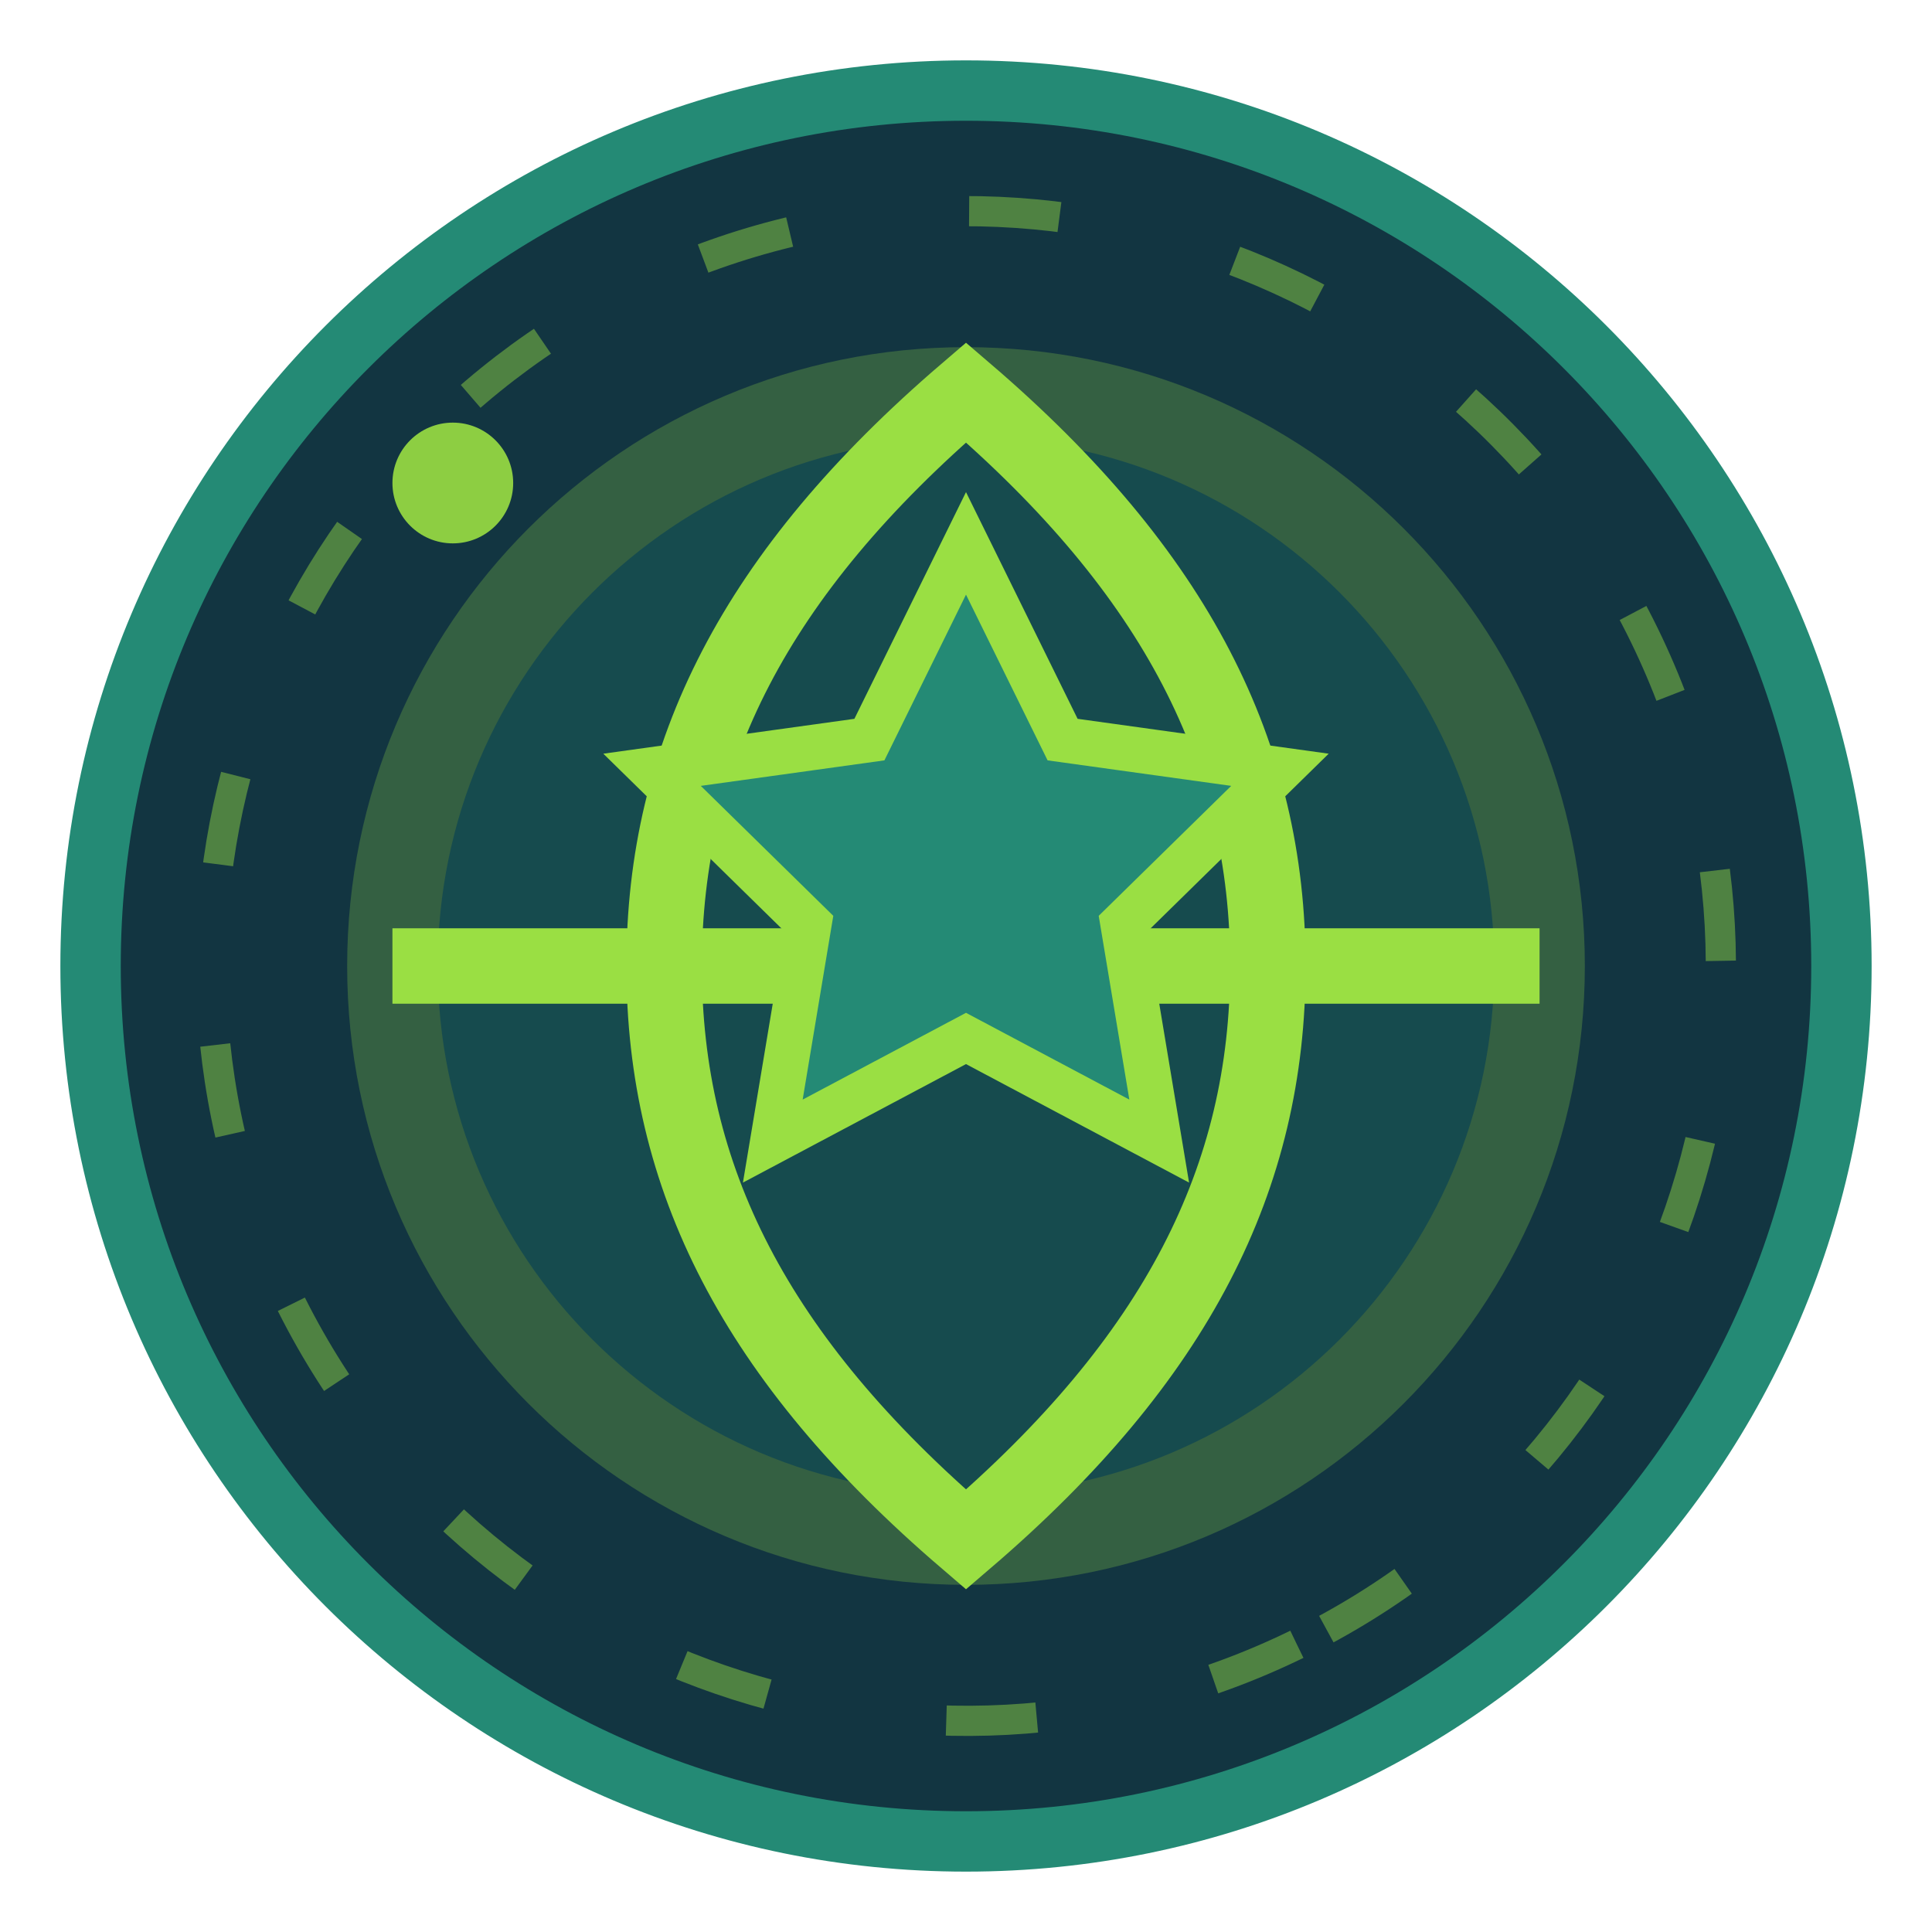
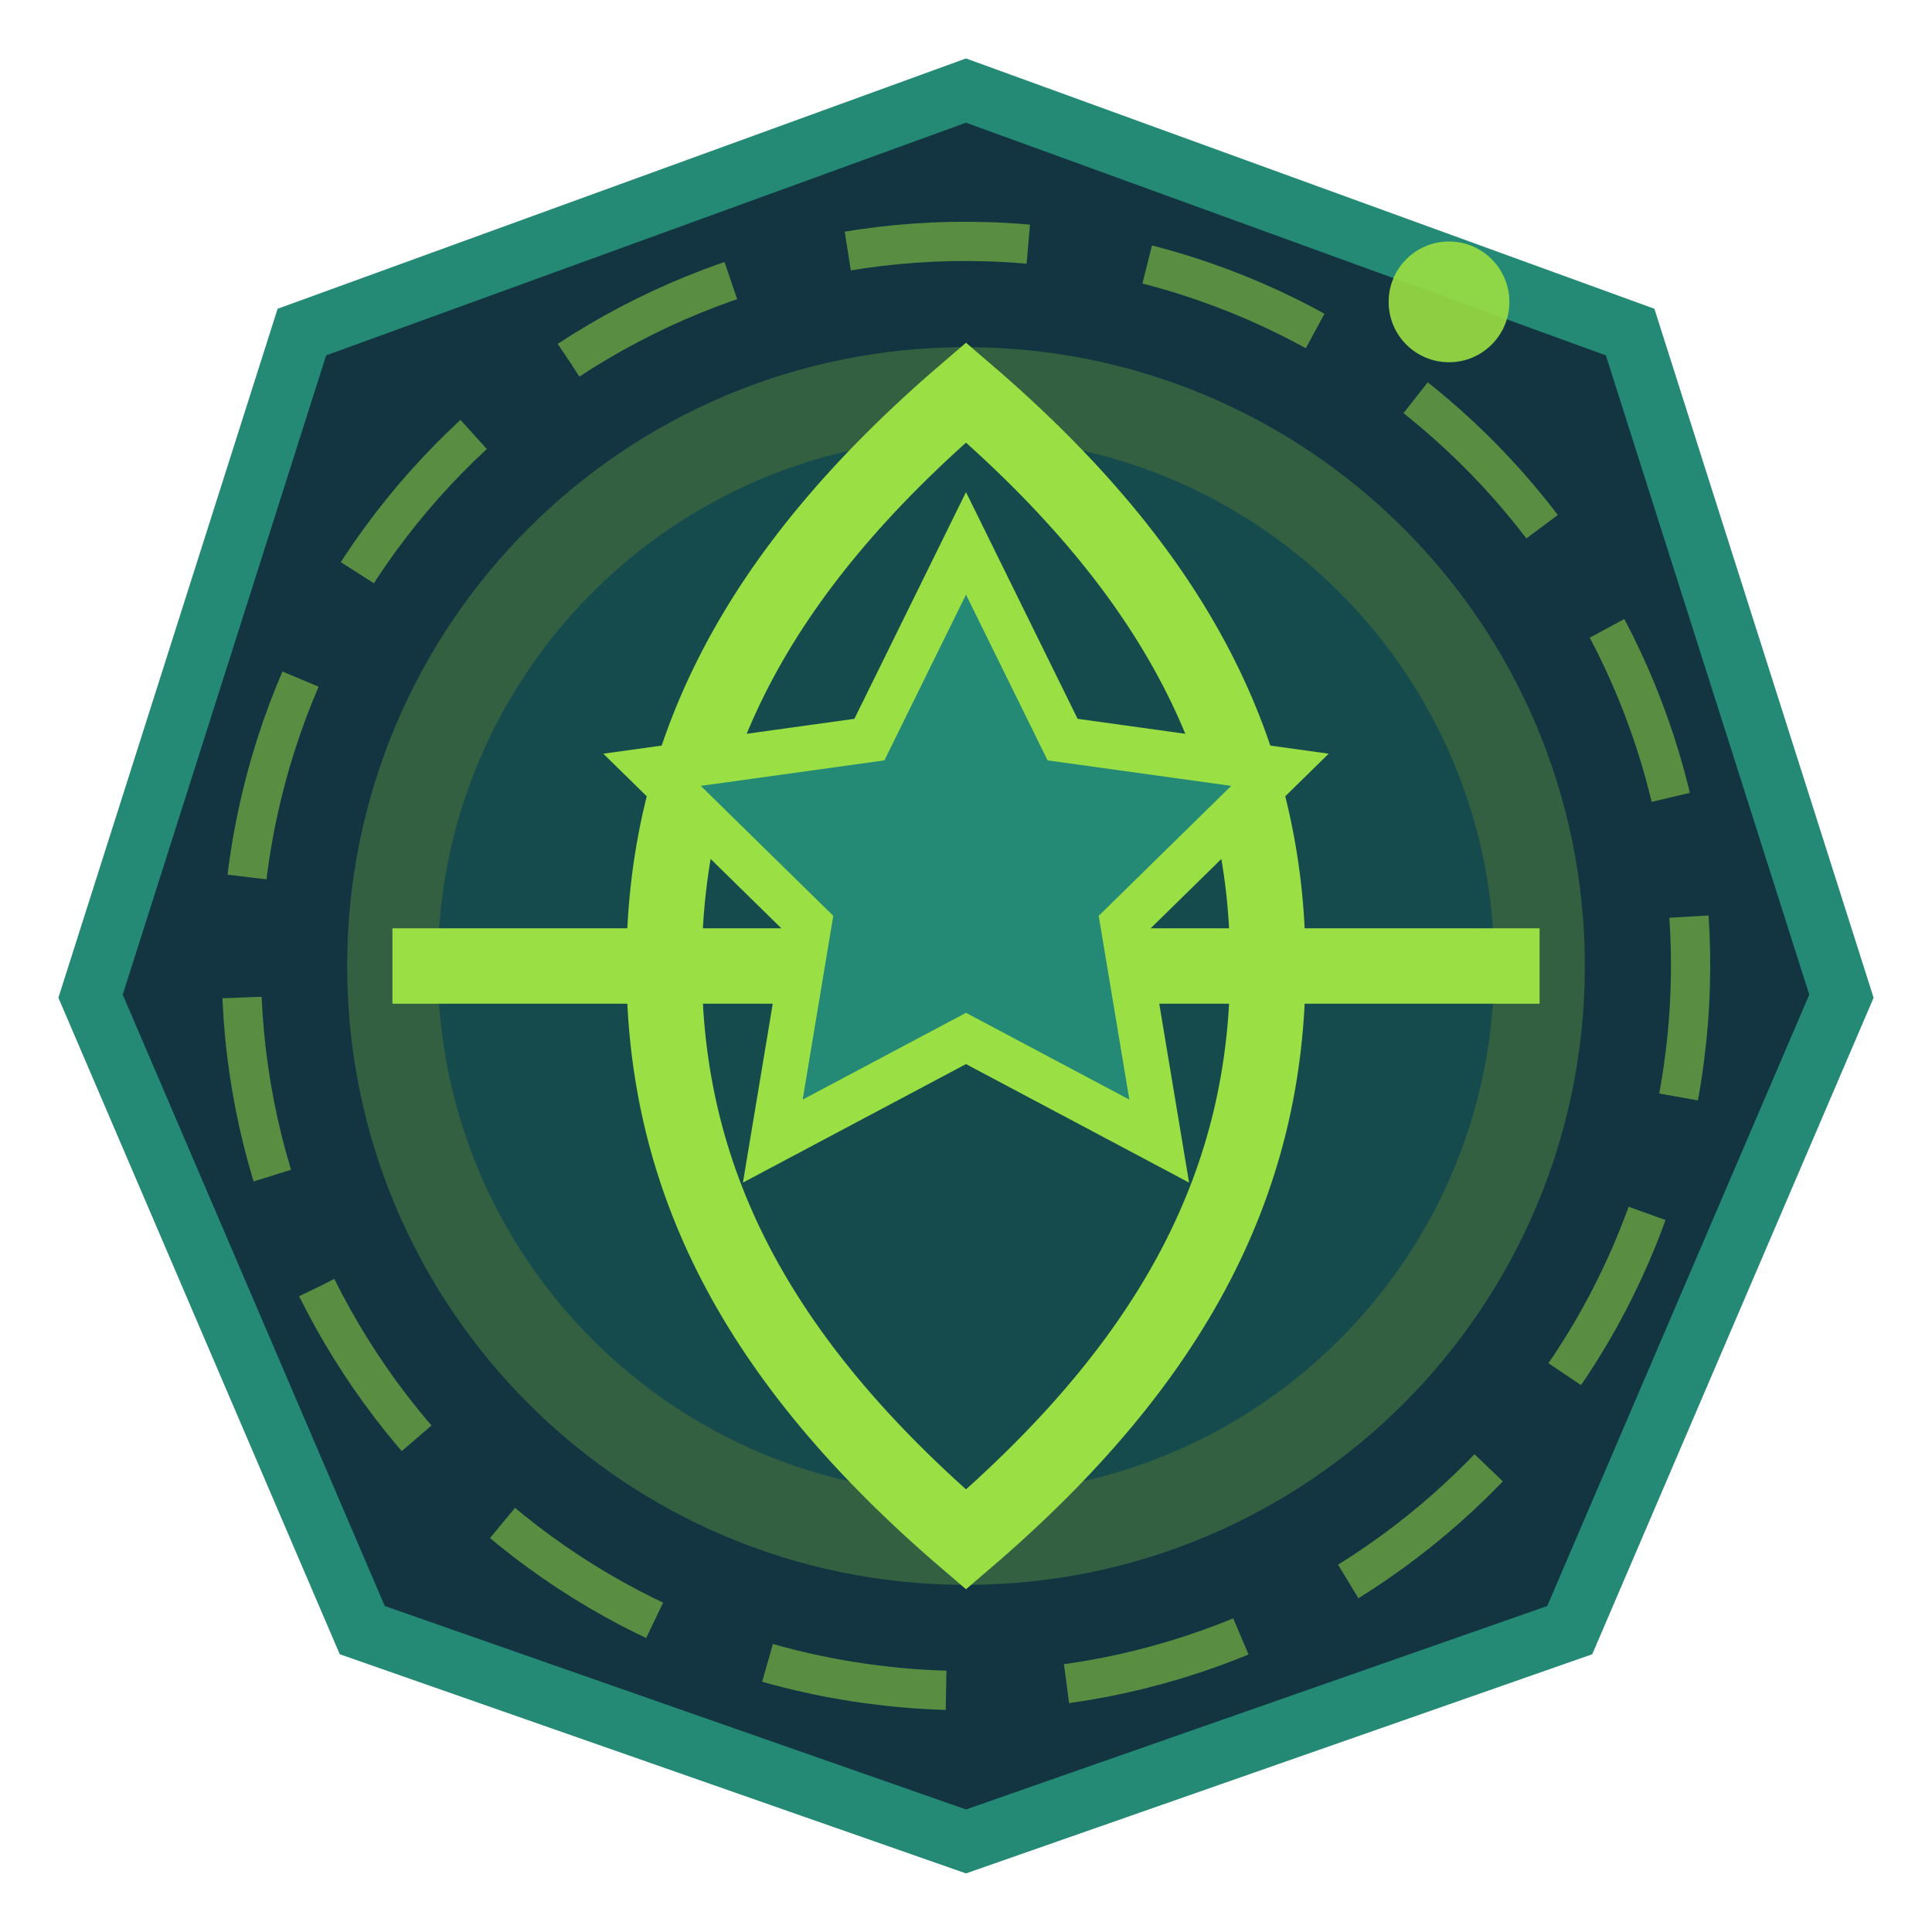
<svg xmlns="http://www.w3.org/2000/svg" viewBox="0 0 64 64">
  <defs>
-     <linearGradient id="badge-32" x1="8" y1="8" x2="56" y2="56">
+     <linearGradient id="badge-27" x1="8" y1="8" x2="56" y2="56">
      <stop stop-color="#123541" />
      <stop offset="1" stop-color="#061923" />
    </linearGradient>
  </defs>
-   <circle cx="32" cy="32" r="29" fill="url(#badge-32)" stroke="#248a75" stroke-width="2" />
-   <circle cx="32" cy="32" r="25" fill="none" stroke="#9adf43" stroke-width="1" opacity=".45" stroke-dasharray="3 6" transform="rotate(64 32 32)" />
+   <path d="M32 3 54 11l7 22-9 21-20 7-20-7-9-21 7-22L32 3Z" fill="url(#badge-27)" stroke="#248a75" stroke-width="2" />
+   <circle cx="32" cy="32" r="24" fill="none" stroke="#9adf43" stroke-width="1.3" opacity=".52" stroke-dasharray="6 4" transform="rotate(189 32 32)" />
  <circle cx="32" cy="32" r="19" fill="#248a75" opacity=".25" stroke="#9adf43" stroke-width="3" />
  <path d="M13 32h38M32 13c7 6 10 12 10 19s-3 13-10 19c-7-6-10-12-10-19s3-13 10-19Z" fill="none" stroke="#9adf43" stroke-width="2.5" />
  <path d="m32 18 3.2 6.5 7.2 1-5.2 5.1 1.2 7.2-6.4-3.4-6.4 3.4 1.2-7.2-5.2-5.1 7.2-1L32 18Z" fill="#248a75" stroke="#9adf43" stroke-width="1.5" />
-   <circle cx="15" cy="16" r="2" fill="#9adf43" opacity=".9" />
+   <circle cx="48" cy="10" r="2" fill="#9adf43" opacity=".9" />
</svg>
